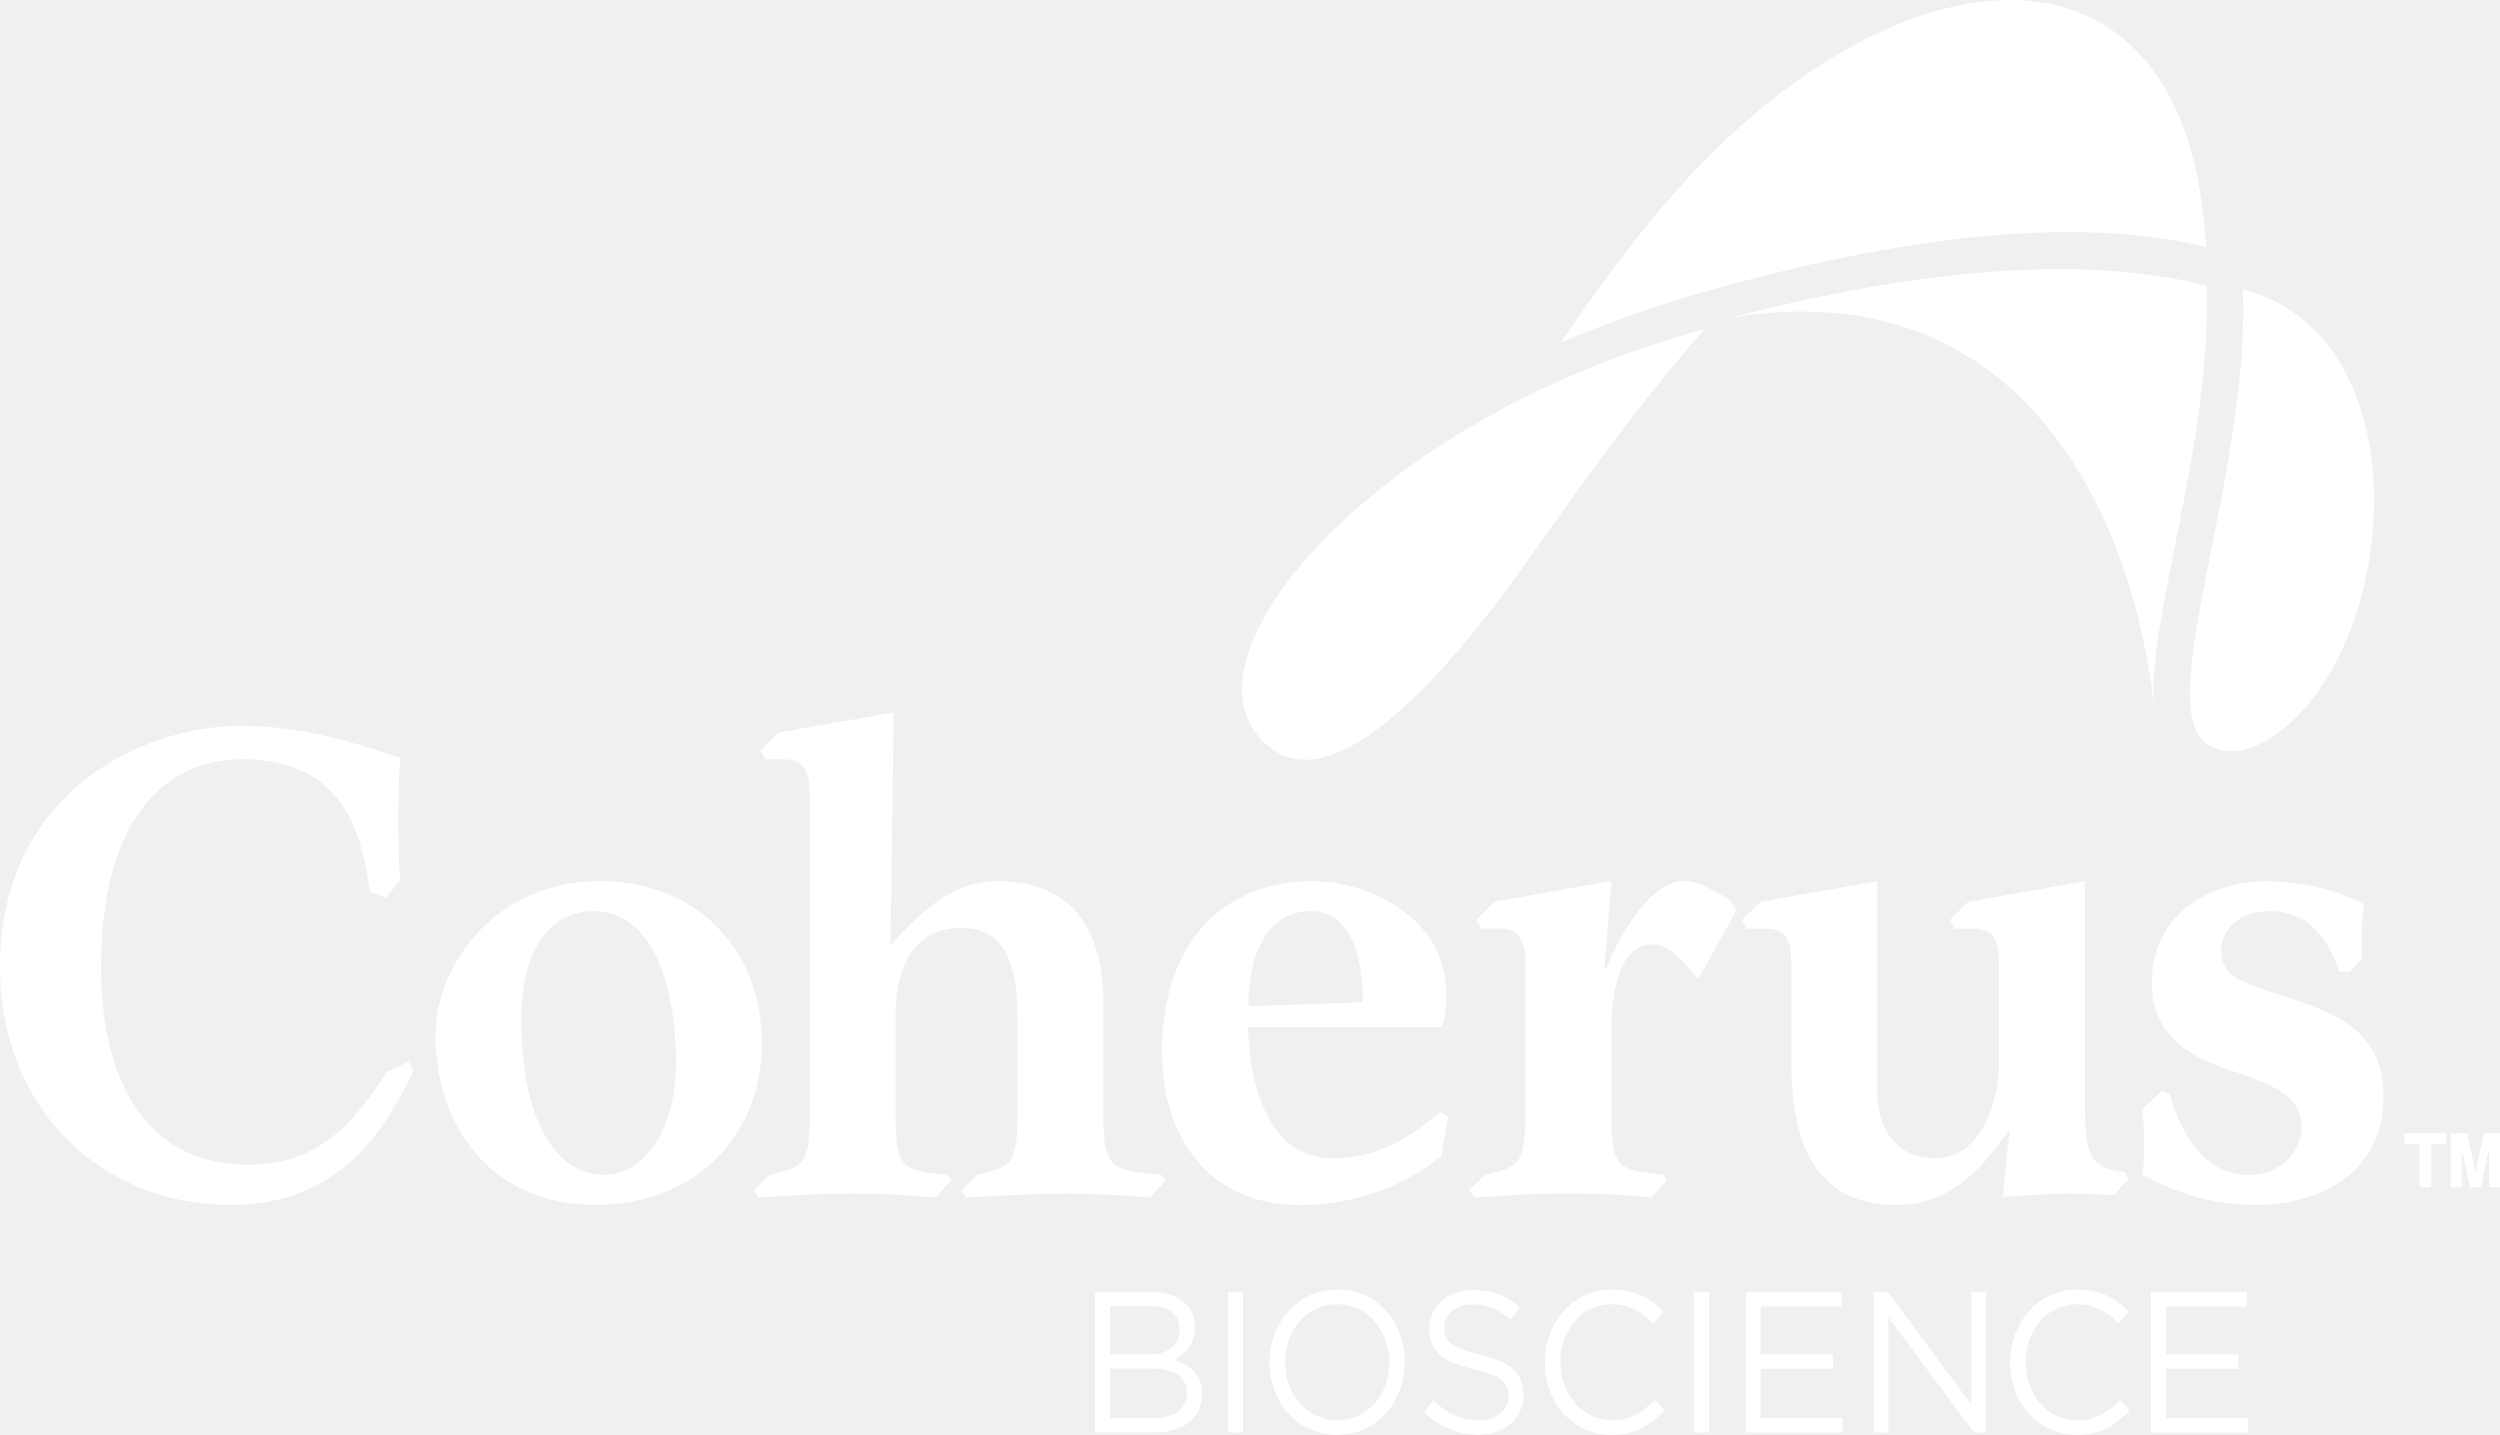
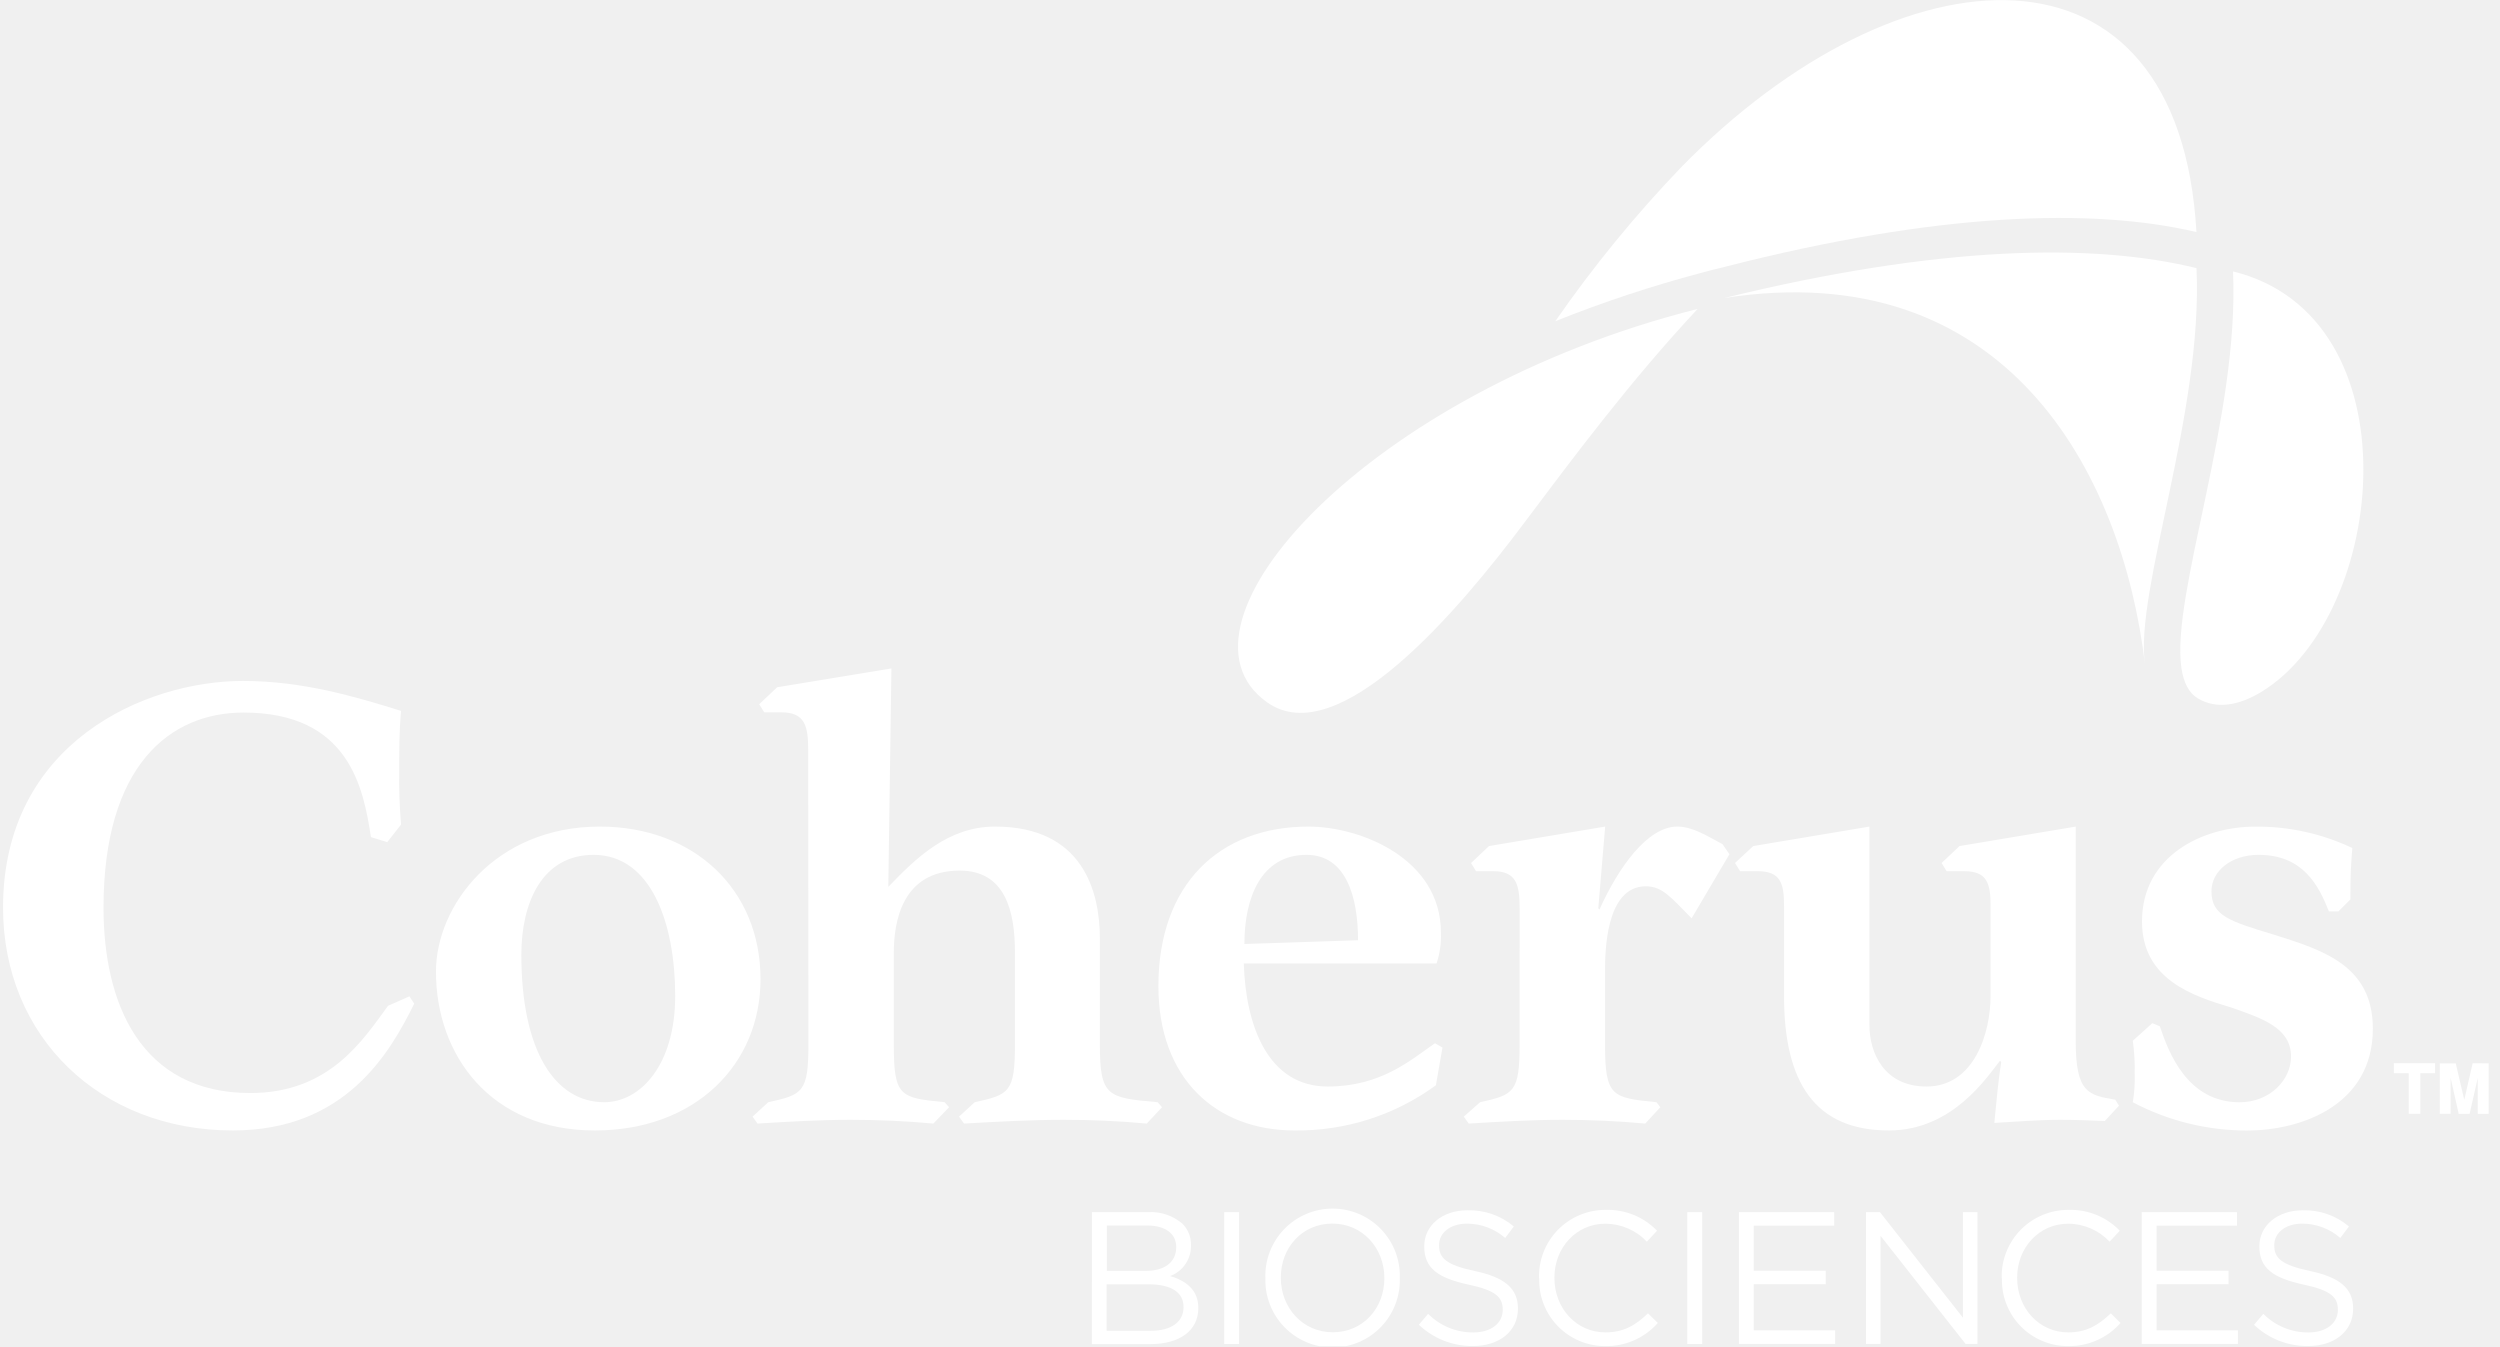
- <svg xmlns="http://www.w3.org/2000/svg" width="169" height="97" viewBox="0 0 169 97" fill="none">
-   <path d="M27.959 72.319C26.293 75.891 23.264 81.453 15.623 81.453C6.612 81.453 0 74.719 0 65.394C0 53.5 9.686 49.063 16.304 49.063C20.363 49.063 23.945 50.194 27.065 51.237C26.936 52.682 26.936 54.038 26.936 55.49C26.936 56.758 26.936 58.155 27.065 59.423L26.126 60.691L25.013 60.33C24.498 56.751 23.521 51.326 16.349 51.326C11.358 51.326 6.83 55.129 6.83 65.394C6.83 72.272 9.345 78.74 16.819 78.74C22.241 78.74 24.505 74.848 26.171 72.449L27.624 71.774L27.959 72.319Z" fill="white" />
-   <path d="M40.873 79.422C43.349 79.422 45.697 76.709 45.697 71.774C45.697 66.526 44.07 61.598 40.146 61.598C36.648 61.598 35.239 65.033 35.239 68.788C35.239 75.755 37.548 79.422 40.873 79.422ZM29.438 70.009C29.438 65.258 33.451 59.56 40.577 59.56C46.977 59.56 51.505 64.079 51.505 70.547C51.505 76.702 47.067 81.453 40.236 81.453C33.149 81.453 29.438 76.027 29.438 70.009Z" fill="white" />
-   <path d="M54.74 54.038C54.74 52.321 54.528 51.325 52.907 51.325H51.749L51.408 50.739L52.643 49.519L60.413 48.163L60.201 63.901C62.085 61.822 64.253 59.559 67.456 59.559C73.476 59.559 74.582 64.31 74.582 67.616V75.257C74.582 79.012 75.097 79.101 78.512 79.421L78.808 79.783L77.74 80.962C75.862 80.778 73.984 80.689 72.106 80.689C69.842 80.689 67.578 80.819 65.32 80.962L64.979 80.464L66.047 79.421C68.395 78.883 68.781 78.699 68.781 75.257V68.652C68.781 65.666 68.137 62.729 65.024 62.729C61.095 62.729 60.541 66.437 60.541 68.652V75.257C60.541 79.012 60.972 79.101 64.002 79.421L64.304 79.783L63.236 80.962C61.358 80.778 59.48 80.689 57.602 80.689C55.512 80.689 53.377 80.819 51.286 80.962L50.945 80.464L52.013 79.421C54.361 78.883 54.746 78.699 54.746 75.257V54.038H54.74Z" fill="white" />
-   <path d="M92.128 67.752C92.128 64.631 91.317 61.598 88.622 61.598C85.503 61.598 84.397 64.719 84.397 68.025L92.128 67.752ZM97.421 78.202C96.778 78.611 93.536 81.46 87.818 81.46C82.435 81.46 78.557 77.704 78.557 71.058C78.557 63.731 82.692 59.566 88.757 59.566C92.301 59.566 97.768 61.87 97.768 67.214C97.768 67.984 97.723 68.659 97.472 69.429H84.365C84.493 73.955 86.03 78.297 90.082 78.297C93.755 78.297 95.761 76.354 97.382 75.175L97.89 75.489L97.421 78.202Z" fill="white" />
-   <path d="M103.12 65.49C103.12 63.772 102.907 62.77 101.325 62.77H100.135L99.794 62.184L101.029 60.957L108.927 59.553L108.458 65.435L108.541 65.524C109.821 62.49 111.783 59.553 113.835 59.553C114.902 59.553 115.925 60.275 116.909 60.821L117.379 61.543L114.819 66.157C113.455 64.713 112.857 63.847 111.699 63.847C108.921 63.847 108.921 68.734 108.921 70.002V75.25C108.921 79.006 109.39 79.094 112.426 79.408L112.684 79.769L111.661 80.948C109.783 80.764 107.905 80.676 106.027 80.676C103.891 80.676 101.801 80.812 99.659 80.948L99.318 80.451L100.425 79.408C102.734 78.87 103.113 78.686 103.113 75.25V65.49H103.12Z" fill="white" />
-   <path d="M142.899 80.778C141.915 80.737 140.938 80.689 139.915 80.689C138.384 80.689 136.886 80.819 135.394 80.914C135.567 79.101 135.651 77.977 135.863 76.525L135.773 76.436C134.918 77.568 132.577 81.46 128.216 81.46C123.18 81.46 121.089 77.977 121.089 71.781V65.265C121.089 63.683 120.877 62.777 119.295 62.777H118.099L117.758 62.191L118.999 60.971L126.897 59.566V73.86C126.897 75.85 127.881 78.29 130.782 78.29C134.024 78.29 135.136 74.398 135.136 71.781V65.265C135.136 63.683 134.918 62.777 133.342 62.777H132.146L131.805 62.191L133.04 60.971L140.938 59.566V75.039C140.938 78.794 141.832 78.931 143.626 79.244L143.884 79.701L142.899 80.778Z" fill="white" />
-   <path d="M158.137 65.666C157.448 63.812 156.387 61.597 153.358 61.597C151.48 61.597 150.155 62.776 150.155 64.221C150.155 65.987 151.396 66.396 154.38 67.343C157.796 68.475 161.127 69.606 161.127 74.125C161.127 79.646 156.258 81.459 152.586 81.459C148.875 81.459 146.527 80.28 144.816 79.421C144.945 78.699 144.945 78.065 144.945 77.342C144.945 76.62 144.945 75.897 144.816 74.991L146.141 73.73L146.656 73.955C147.254 75.856 148.534 79.428 152.078 79.428C154.123 79.428 155.583 77.847 155.583 76.129C155.583 74.05 153.576 73.368 151.525 72.598C148.958 71.787 145.466 70.608 145.466 66.403C145.466 61.652 149.608 59.573 153.152 59.573C156.689 59.573 159.043 60.752 159.77 61.113C159.68 62.286 159.642 62.879 159.642 64.821L158.831 65.68H158.137V65.666Z" fill="white" />
-   <path d="M117.025 21.471C136.108 18.315 144.09 33.958 145.634 47.897L145.647 47.89C144.92 42.574 149.602 29.78 149.152 19.317C142.128 17.491 131.619 17.681 117.025 21.471Z" fill="white" />
-   <path d="M114.125 12.017C111.064 15.33 108.189 19.168 105.539 23.141C108.594 21.839 111.881 20.674 115.437 19.658C115.978 19.501 116.499 19.365 117.033 19.222C131.594 15.269 142.097 14.955 149.133 16.707C147.95 -5.411 129.015 -4.089 114.125 12.017Z" fill="white" />
-   <path d="M151.615 19.563C152.066 30.025 147.383 42.812 148.11 48.129C148.252 49.158 148.592 49.915 149.21 50.31C150.477 51.121 152.008 50.849 153.577 49.826C162.15 44.264 164.086 22.807 151.615 19.563Z" fill="white" />
-   <path d="M85.927 50.59C90.789 54.27 99.016 43.924 103.46 37.626C106.702 33.032 110.625 27.47 115.217 22.262C92.802 28.247 78.543 45.008 85.927 50.59Z" fill="white" />
-   <path d="M78.043 95.869C79.4 95.869 80.242 95.228 80.242 94.172V94.138C80.242 93.109 79.425 92.516 77.863 92.516H75.033V95.869H78.043ZM77.683 91.568C78.898 91.568 79.747 90.989 79.747 89.871V89.844C79.747 88.91 79.04 88.296 77.76 88.296H75.033V91.568H77.683ZM74.036 87.335H77.85C78.872 87.335 79.683 87.649 80.191 88.174C80.558 88.583 80.77 89.08 80.77 89.694V89.721C80.77 90.962 80.049 91.596 79.348 91.923C80.41 92.257 81.265 92.911 81.265 94.213V94.24C81.265 95.869 79.972 96.83 78.01 96.83H74.029V87.335H74.036Z" fill="white" />
-   <path d="M84.037 87.335H83.027V96.837H84.037V87.335Z" fill="white" />
-   <path d="M93.915 92.113V92.085C93.915 89.925 92.43 88.166 90.384 88.166C88.339 88.166 86.873 89.904 86.873 92.065V92.092C86.873 94.253 88.358 96.012 90.404 96.012C92.455 96.005 93.915 94.267 93.915 92.113ZM85.824 92.113V92.085C85.824 89.468 87.683 87.171 90.41 87.171C93.137 87.171 94.97 89.441 94.97 92.058V92.085C94.97 94.703 93.111 96.993 90.384 96.993C87.651 97 85.824 94.73 85.824 92.113Z" fill="white" />
-   <path d="M96.269 95.453L96.9 94.669C97.832 95.562 98.733 96.011 99.974 96.011C101.177 96.011 101.968 95.337 101.968 94.396V94.369C101.968 93.483 101.518 92.985 99.64 92.562C97.575 92.085 96.63 91.383 96.63 89.822V89.795C96.63 88.302 97.865 87.205 99.569 87.205C100.875 87.205 101.814 87.6 102.721 88.371L102.129 89.202C101.299 88.487 100.463 88.173 99.543 88.173C98.379 88.173 97.633 88.855 97.633 89.707V89.734C97.633 90.627 98.096 91.131 100.064 91.581C102.065 92.038 102.984 92.815 102.984 94.266V94.294C102.984 95.923 101.704 96.986 99.929 96.986C98.508 96.972 97.344 96.468 96.269 95.453Z" fill="white" />
-   <path d="M104.432 92.113V92.085C104.432 89.4 106.323 87.171 108.966 87.171C110.593 87.171 111.564 87.785 112.458 88.677L111.77 89.468C111.011 88.705 110.169 88.166 108.96 88.166C106.972 88.166 105.486 89.877 105.486 92.065V92.092C105.486 94.287 106.985 96.012 108.96 96.012C110.188 96.012 110.992 95.514 111.854 94.642L112.516 95.33C111.584 96.339 110.561 97 108.934 97C106.335 97 104.432 94.839 104.432 92.113Z" fill="white" />
-   <path d="M115.526 87.335H114.51V96.837H115.526V87.335Z" fill="white" />
-   <path d="M118.021 87.335V96.837H124.563V95.856H119.031V92.536H123.919V91.555H119.031V88.317H124.498V87.335H118.021Z" fill="white" />
-   <path d="M133.259 87.335V94.949L127.611 87.335H126.666V96.837H127.65V89.046L133.439 96.837H134.243V87.335H133.259Z" fill="white" />
-   <path d="M135.889 92.113V92.085C135.889 89.4 137.786 87.171 140.423 87.171C142.05 87.171 143.021 87.785 143.915 88.677L143.227 89.468C142.475 88.705 141.626 88.166 140.41 88.166C138.423 88.166 136.937 89.877 136.937 92.065V92.092C136.937 94.287 138.436 96.012 140.41 96.012C141.639 96.012 142.449 95.514 143.304 94.642L143.967 95.33C143.034 96.339 142.012 97 140.384 97C137.799 97 135.889 94.839 135.889 92.113Z" fill="white" />
-   <path d="M145.408 87.335V96.837H151.949V95.856H146.418V92.536H151.313V91.555H146.418V88.317H151.885V87.335H145.408Z" fill="white" />
-   <path d="M162.555 77.329H163.564V80.253H164.349V77.329H165.352V76.607H162.555V77.329Z" fill="white" />
-   <path d="M167.912 76.607L167.34 79.245L166.774 76.641L166.767 76.607H165.674V80.253H166.413V77.806C166.413 77.765 166.413 77.718 166.413 77.656L166.954 80.219L166.96 80.26H167.706L168.259 77.656V77.806V80.253H168.999V76.607H167.912Z" fill="white" />
+ <svg xmlns="http://www.w3.org/2000/svg" width="130" height="70" viewBox="0 0 130 70" fill="none">
+   <g clip-path="url(#clip0_260_4978)">
+     <path d="M21.54 52.189C20.267 54.771 17.95 58.784 12.106 58.784C5.218 58.784 0.158 53.921 0.158 47.195C0.158 38.61 7.569 35.409 12.629 35.409C15.742 35.409 18.47 36.225 20.855 36.966C20.759 38.013 20.759 38.99 20.759 40.036C20.743 40.984 20.775 41.932 20.855 42.876L20.136 43.792L19.289 43.53C18.897 40.961 18.146 37.053 12.66 37.053C8.842 37.053 5.383 39.797 5.383 47.207C5.383 52.168 7.307 56.838 13.018 56.838C17.166 56.838 18.897 54.036 20.18 52.301L21.288 51.809L21.54 52.189Z" fill="white" />
+     <path d="M22.67 50.527C22.67 47.102 25.737 42.982 31.189 42.982C36.087 42.982 39.547 46.248 39.547 50.916C39.547 55.356 36.153 58.784 30.928 58.784C25.51 58.784 22.67 54.867 22.67 50.527ZM31.42 57.315C33.313 57.315 35.11 55.356 35.11 51.797C35.11 48.011 33.864 44.452 30.866 44.452C28.188 44.452 27.11 46.943 27.11 49.642C27.11 54.671 28.873 57.315 31.42 57.315Z" fill="white" />
+     <path d="M42.026 39C42.026 37.754 41.861 37.041 40.625 37.041H39.74L39.479 36.618L40.413 35.736L46.354 34.759L46.192 46.118C47.631 44.617 49.306 42.982 51.741 42.982C56.343 42.982 57.193 46.407 57.193 48.795V54.31C57.193 57.022 57.585 57.087 60.198 57.315L60.425 57.576L59.631 58.426C58.196 58.292 56.76 58.23 55.322 58.23C53.59 58.23 51.862 58.327 50.131 58.426L49.869 58.065L50.685 57.315C52.482 56.925 52.778 56.792 52.778 54.31V49.546C52.778 47.391 52.286 45.271 49.904 45.271C46.899 45.271 46.478 47.946 46.478 49.546V54.31C46.478 57.022 46.79 57.087 49.122 57.315L49.352 57.576L48.534 58.426C47.098 58.292 45.663 58.23 44.224 58.23C42.624 58.23 40.992 58.327 39.392 58.426L39.133 58.065L39.949 57.315C41.746 56.925 42.038 56.792 42.038 54.31L42.026 39Z" fill="white" />
+     <path d="M74.666 56.434C72.536 57.99 69.959 58.815 67.321 58.784C63.208 58.784 60.237 56.075 60.237 51.277C60.237 45.984 63.404 42.982 68.04 42.982C70.749 42.982 74.928 44.648 74.928 48.5C74.949 49.042 74.872 49.585 74.701 50.1H64.677C64.777 53.367 65.948 56.499 69.037 56.499C71.839 56.499 73.377 55.098 74.62 54.248L75.009 54.475L74.666 56.434ZM70.618 48.892C70.618 46.641 69.996 44.452 67.941 44.452C65.559 44.452 64.709 46.706 64.709 49.088L70.618 48.892Z" fill="white" />
+     <path d="M79.022 47.261C79.022 46.015 78.863 45.302 77.652 45.302H76.755L76.494 44.878L77.428 43.994L83.469 42.982L83.111 47.229L83.173 47.295C84.154 45.115 85.664 42.982 87.221 42.982C88.037 42.982 88.821 43.505 89.572 43.898L89.93 44.421L87.965 47.752C86.922 46.706 86.464 46.087 85.583 46.087C83.462 46.087 83.462 49.611 83.462 50.524V54.31C83.462 57.022 83.82 57.087 86.137 57.315L86.336 57.576L85.552 58.426C84.113 58.292 82.678 58.23 81.242 58.23C79.608 58.23 78.01 58.327 76.376 58.426L76.117 58.065L76.964 57.315C78.73 56.925 79.019 56.792 79.019 54.31L79.022 47.261Z" fill="white" />
+     <path d="M109.45 58.292C108.7 58.264 107.949 58.23 107.164 58.23C105.991 58.23 104.848 58.327 103.705 58.392C103.836 57.087 103.901 56.272 104.063 55.225L103.998 55.16C103.344 55.976 101.55 58.784 98.219 58.784C94.367 58.784 92.77 56.272 92.77 51.797V47.099C92.77 45.956 92.605 45.302 91.397 45.302H90.484L90.219 44.875L91.169 43.994L97.21 42.982V53.301C97.21 54.736 97.96 56.499 100.18 56.499C102.671 56.499 103.509 53.697 103.509 51.797V47.099C103.509 45.956 103.344 45.302 102.139 45.302H101.223L100.962 44.875L101.896 43.994L107.937 42.982V54.148C107.937 56.857 108.622 56.95 109.992 57.184L110.188 57.495L109.45 58.292Z" fill="white" />
+     <path d="M121.102 47.391C120.576 46.052 119.763 44.452 117.447 44.452C116.008 44.452 114.996 45.302 114.996 46.345C114.996 47.618 115.93 47.902 118.228 48.599C120.841 49.415 123.388 50.231 123.388 53.494C123.388 57.477 119.651 58.788 116.849 58.788C114.778 58.788 112.737 58.284 110.905 57.318C110.988 56.822 111.021 56.319 111.004 55.817C111.017 55.249 110.984 54.682 110.905 54.12L111.92 53.205L112.312 53.367C112.77 54.74 113.748 57.318 116.457 57.318C118.013 57.318 119.134 56.175 119.134 54.936C119.134 53.435 117.599 52.943 116.021 52.389C114.059 51.8 111.384 50.95 111.384 47.917C111.384 44.492 114.551 42.985 117.26 42.985C119.009 42.967 120.739 43.347 122.32 44.097C122.254 44.944 122.22 45.37 122.22 46.772L121.597 47.394L121.102 47.391Z" fill="white" />
+     <path d="M89.66 15.497C104.257 13.221 110.36 24.508 111.54 34.566C110.983 30.723 114.567 21.488 114.218 13.943C108.847 12.623 100.829 12.76 89.651 15.5" fill="white" />
+     <path d="M87.443 8.675C85.045 11.172 82.849 13.857 80.876 16.702C83.346 15.713 85.874 14.875 88.446 14.193C88.86 14.077 89.258 13.981 89.666 13.881C100.801 11.026 108.831 10.805 114.215 12.066C113.312 -3.901 98.83 -2.946 87.437 8.681" fill="white" />
+     <path d="M116.117 14.114C116.462 21.665 112.879 30.894 113.433 34.734C113.545 35.478 113.803 36.02 114.277 36.309C115.245 36.895 116.416 36.699 117.618 35.961C124.156 31.944 125.654 16.459 116.117 14.114Z" fill="white" />
+     <path d="M65.877 36.512C69.591 39.168 75.887 31.701 79.284 27.155C81.775 23.839 84.765 19.822 88.277 16.064C71.136 20.386 60.231 32.479 65.877 36.512Z" fill="white" />
+     <path d="M56.782 63.031H59.7C60.352 62.993 60.994 63.21 61.49 63.636C61.633 63.78 61.746 63.952 61.822 64.141C61.898 64.329 61.935 64.531 61.932 64.735V64.766C61.938 65.111 61.837 65.449 61.642 65.733C61.448 66.018 61.169 66.235 60.845 66.354C61.658 66.597 62.312 67.067 62.312 68.007V68.026C62.312 69.2 61.325 69.894 59.821 69.894H56.776L56.782 63.031ZM59.584 66.086C60.519 66.086 61.163 65.662 61.163 64.859V64.841C61.163 64.165 60.621 63.726 59.644 63.726H57.557V66.086H59.584ZM59.858 69.2C60.898 69.2 61.543 68.739 61.543 67.979V67.957C61.543 67.213 60.92 66.784 59.721 66.784H57.545V69.2H59.858Z" fill="white" />
+     <path d="M64.432 63.032H63.66V69.888H64.432V63.032Z" fill="white" />
+     <path d="M65.8 66.478V66.457C65.784 65.989 65.863 65.523 66.031 65.086C66.2 64.65 66.454 64.251 66.779 63.915C67.104 63.578 67.493 63.31 67.924 63.127C68.354 62.943 68.817 62.848 69.285 62.847C69.753 62.845 70.216 62.938 70.648 63.119C71.079 63.3 71.47 63.566 71.797 63.901C72.124 64.236 72.38 64.633 72.551 65.069C72.721 65.505 72.803 65.97 72.79 66.438V66.457C72.805 66.924 72.727 67.39 72.558 67.827C72.391 68.264 72.136 68.662 71.812 68.999C71.487 69.336 71.098 69.604 70.667 69.788C70.237 69.971 69.774 70.067 69.306 70.068C68.838 70.07 68.375 69.977 67.943 69.796C67.511 69.615 67.121 69.35 66.794 69.015C66.467 68.68 66.21 68.283 66.04 67.847C65.869 67.412 65.787 66.946 65.8 66.478ZM71.987 66.478V66.457C71.987 64.9 70.85 63.626 69.284 63.626C67.718 63.626 66.603 64.872 66.603 66.429V66.447C66.603 68.004 67.739 69.278 69.306 69.278C70.872 69.278 71.987 68.032 71.987 66.475" fill="white" />
+     <path d="M73.783 68.885L74.262 68.319C74.57 68.629 74.936 68.874 75.34 69.04C75.744 69.207 76.177 69.29 76.613 69.287C77.547 69.287 78.142 68.798 78.142 68.12V68.104C78.142 67.466 77.799 67.104 76.361 66.799C74.782 66.457 74.06 65.949 74.06 64.822V64.803C74.06 63.726 74.994 62.935 76.308 62.935C77.187 62.91 78.045 63.209 78.718 63.776L78.27 64.374C77.721 63.895 77.017 63.631 76.289 63.629C75.399 63.629 74.832 64.121 74.832 64.735V64.766C74.832 65.41 75.184 65.775 76.7 66.096C78.217 66.416 78.933 66.989 78.933 68.035V68.054C78.933 69.231 77.955 69.994 76.594 69.994C75.554 70.005 74.549 69.612 73.792 68.898" fill="white" />
+     <path d="M80.029 66.478V66.457C80.017 65.995 80.097 65.535 80.266 65.105C80.434 64.674 80.688 64.282 81.01 63.952C81.334 63.621 81.719 63.359 82.146 63.181C82.572 63.002 83.03 62.911 83.492 62.913C83.989 62.898 84.483 62.986 84.944 63.173C85.404 63.359 85.821 63.64 86.166 63.997L85.637 64.567C85.36 64.273 85.026 64.039 84.656 63.879C84.285 63.718 83.886 63.634 83.483 63.632C81.966 63.632 80.83 64.878 80.83 66.435V66.453C80.83 68.038 81.975 69.284 83.483 69.284C84.417 69.284 85.039 68.923 85.696 68.294L86.207 68.795C85.864 69.182 85.441 69.49 84.968 69.698C84.494 69.906 83.981 70.007 83.464 69.997C83.006 69.997 82.552 69.905 82.13 69.727C81.708 69.549 81.326 69.288 81.007 68.96C80.688 68.631 80.438 68.242 80.271 67.816C80.105 67.389 80.026 66.933 80.039 66.475" fill="white" />
+     <path d="M88.513 63.032H87.738V69.888H88.513V63.032Z" fill="white" />
+     <path d="M90.423 63.032H95.377V63.735H91.195V66.077H94.938V66.78H91.195V69.178H95.427V69.885H90.423V63.032Z" fill="white" />
+     <path d="M97.032 63.032H97.758L102.073 68.521V63.032H102.827V69.885H102.21L97.786 64.261V69.885H97.032V63.032Z" fill="white" />
+     <path d="M104.089 66.478V66.457C104.077 65.995 104.158 65.535 104.328 65.104C104.497 64.674 104.751 64.282 105.074 63.952C105.398 63.621 105.784 63.359 106.211 63.181C106.637 63.002 107.095 62.911 107.558 62.913C108.054 62.898 108.548 62.987 109.008 63.173C109.468 63.36 109.884 63.64 110.229 63.997L109.7 64.567C109.423 64.273 109.09 64.039 108.72 63.878C108.35 63.718 107.952 63.634 107.548 63.633C106.029 63.633 104.892 64.878 104.892 66.435V66.454C104.892 68.038 106.038 69.284 107.548 69.284C108.482 69.284 109.105 68.923 109.762 68.294L110.267 68.795C109.925 69.183 109.502 69.491 109.029 69.698C108.556 69.906 108.043 70.008 107.526 69.997C107.068 69.997 106.615 69.906 106.193 69.727C105.771 69.549 105.389 69.288 105.07 68.96C104.75 68.632 104.5 68.243 104.334 67.816C104.167 67.389 104.088 66.933 104.101 66.475" fill="white" />
+     <path d="M111.369 63.032H116.323V63.735H112.144V66.077H115.884V66.78H112.144V69.178H116.373V69.885H111.369V63.032Z" fill="white" />
+     <path d="M117.213 68.885L117.692 68.319C117.999 68.629 118.365 68.874 118.768 69.04C119.171 69.207 119.604 69.29 120.04 69.287C120.974 69.287 121.569 68.798 121.569 68.119V68.104C121.569 67.465 121.226 67.104 119.788 66.799C118.209 66.457 117.487 65.949 117.487 64.822V64.803C117.487 63.726 118.436 62.935 119.738 62.935C120.617 62.909 121.474 63.208 122.145 63.776L121.697 64.374C121.148 63.895 120.444 63.63 119.716 63.629C118.829 63.629 118.262 64.121 118.262 64.735V64.766C118.262 65.41 118.614 65.775 120.13 66.095C121.647 66.416 122.363 66.989 122.363 68.035V68.054C122.363 69.231 121.385 69.994 120.021 69.994C118.98 70.007 117.975 69.614 117.219 68.898" fill="white" />
+     <path d="M124.481 55.808H125.253V57.916H125.857V55.808H126.623V55.288H124.481V55.808Z" fill="white" />
+     <path d="M128.578 55.288L128.142 57.19L127.706 55.322V55.297H126.869V57.916H127.432V56.047L127.847 57.897V57.922H128.42L128.843 56.054V57.922H129.41V55.294L128.578 55.288Z" fill="white" />
+   </g>
+   <defs>
+     <clipPath id="clip0_260_4978">
+       <rect width="129.251" height="70" fill="white" transform="translate(0.158203)" />
+     </clipPath>
+   </defs>
</svg>
